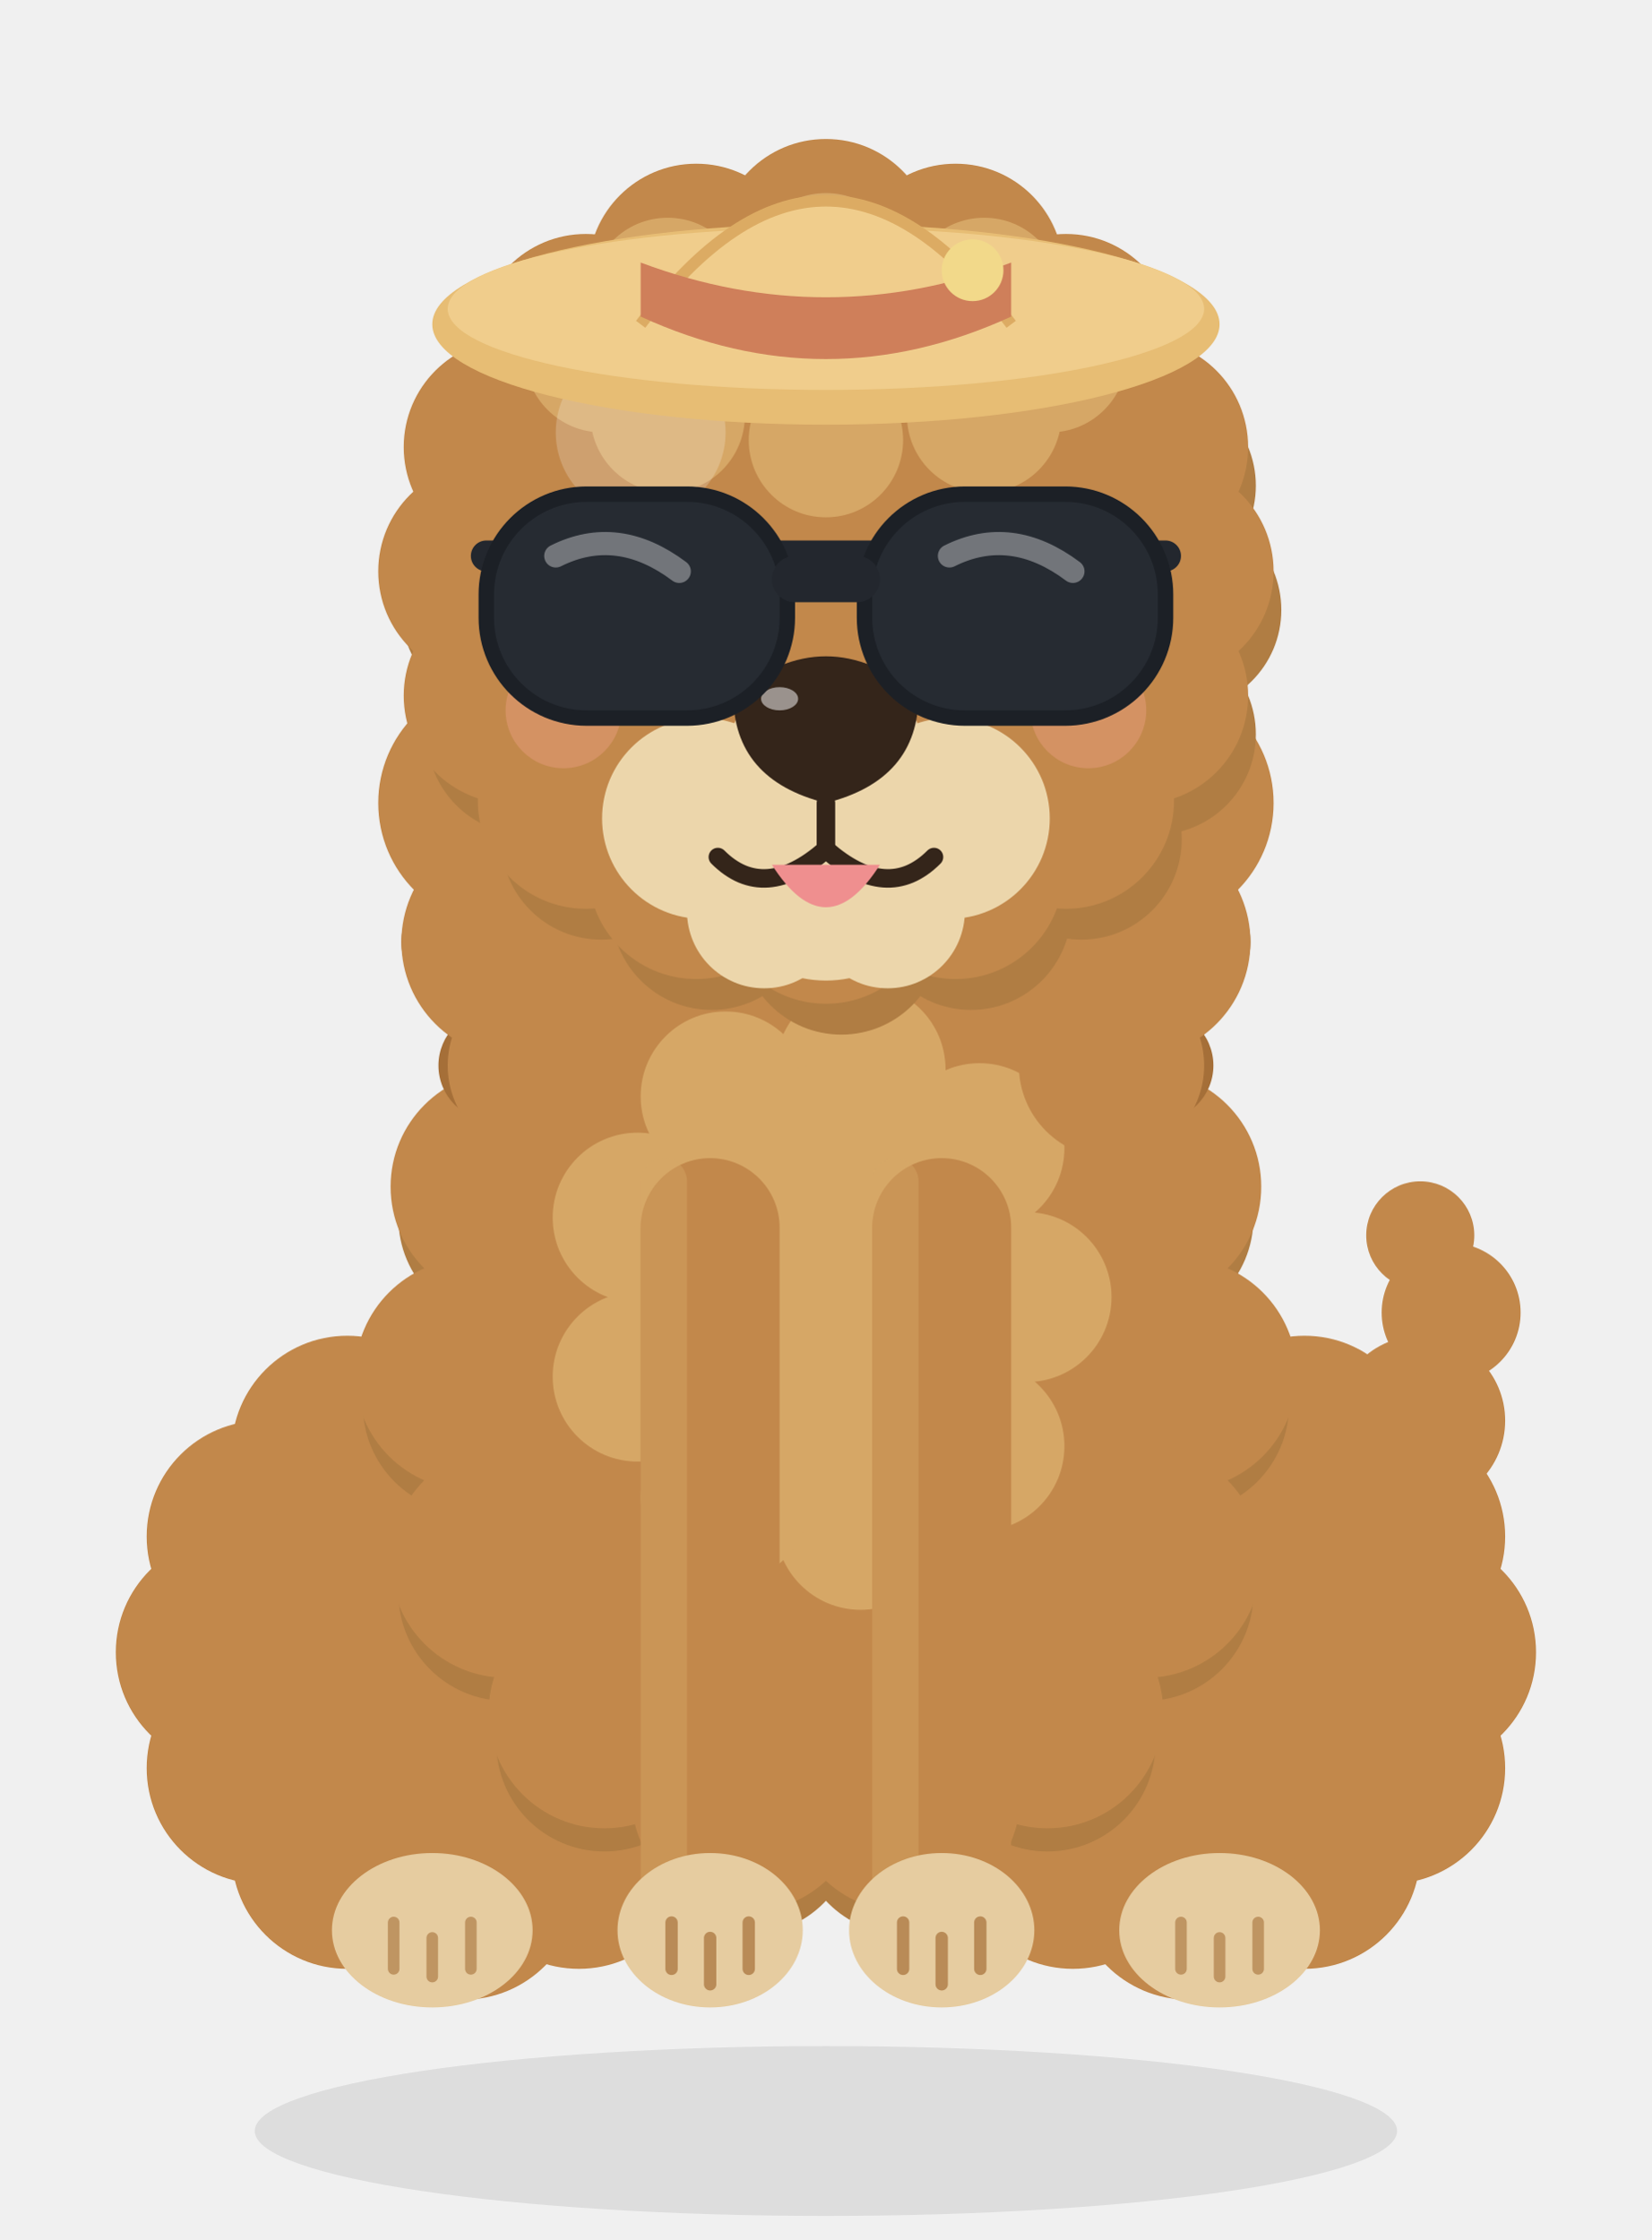
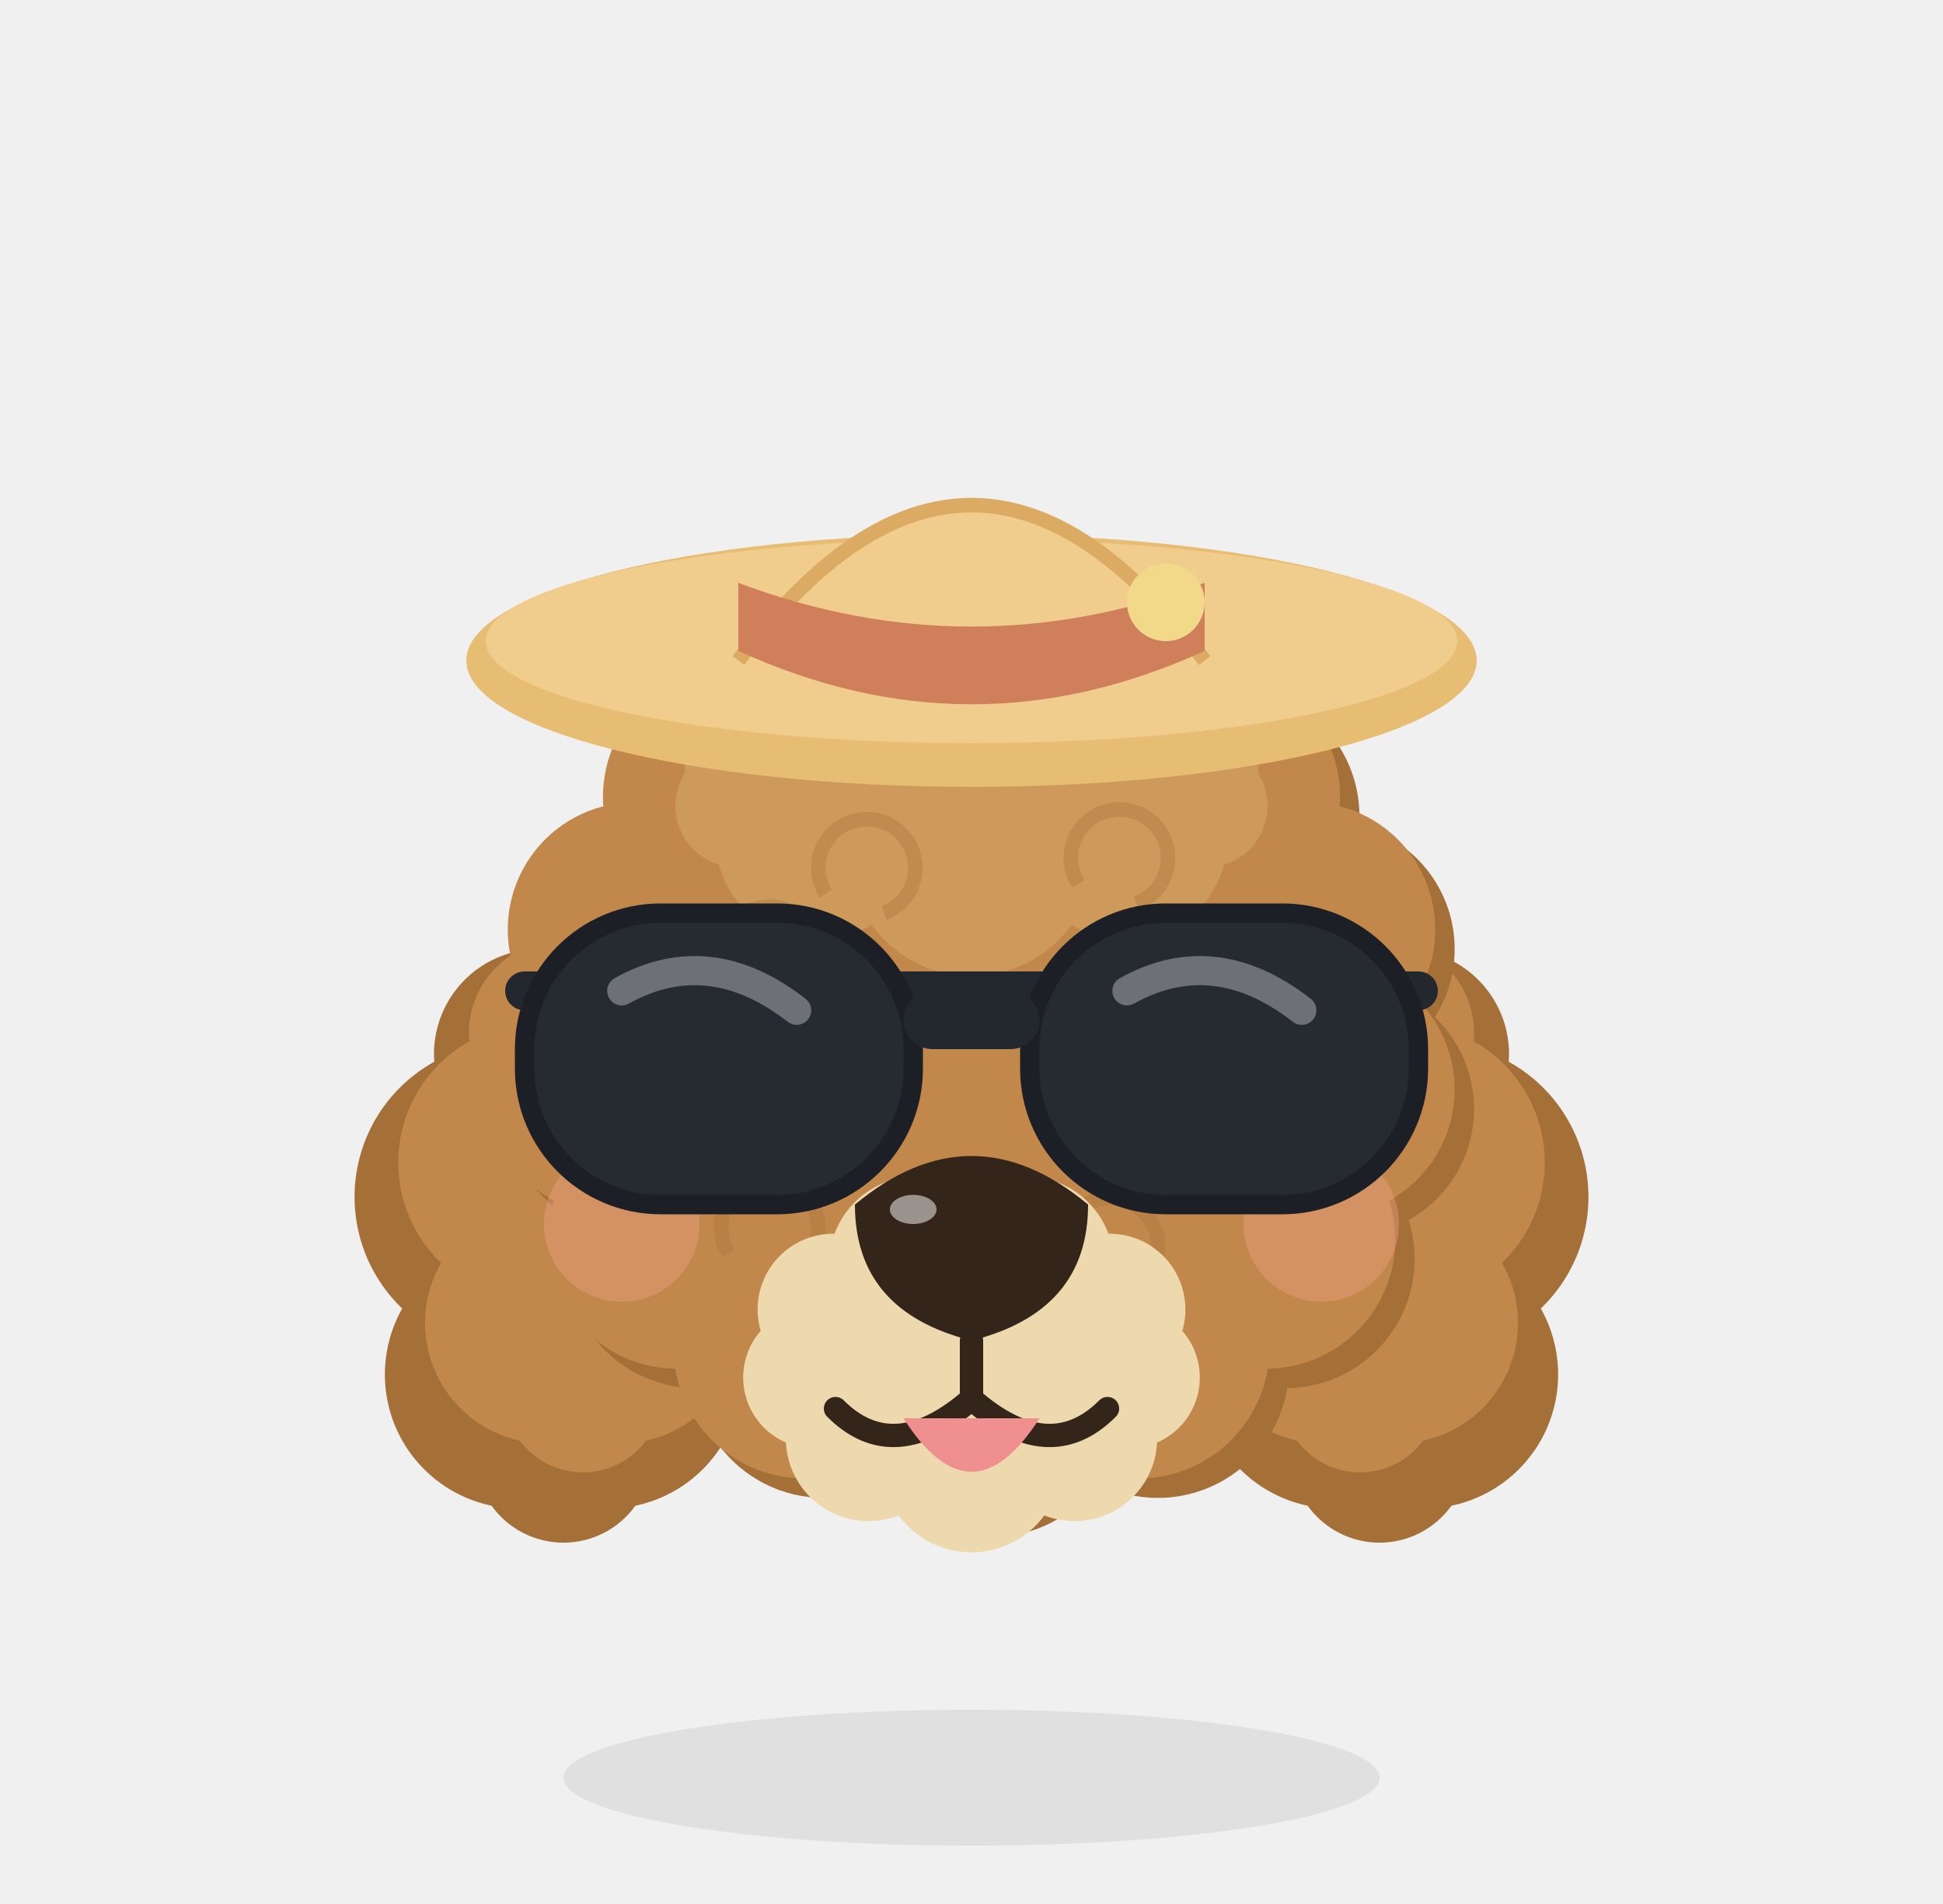
- <svg xmlns="http://www.w3.org/2000/svg" viewBox="0 0 214 290">
-   <ellipse cx="107" cy="276" rx="74" ry="11" fill="#000" opacity=".08" />
-   <circle cx="176.0" cy="196.0" r="12.0" fill="#c2884b" />
-   <circle cx="184.0" cy="184.0" r="11.0" fill="#c2884b" />
-   <circle cx="188.0" cy="170.0" r="9.0" fill="#c2884b" />
-   <circle cx="184.0" cy="160.0" r="7.0" fill="#c2884b" />
-   <g fill="#c2884b">
-     <circle cx="90.0" cy="214.0" r="15" fill="#c2884b" />
-     <circle cx="86.0" cy="229.0" r="15" fill="#c2884b" />
-     <circle cx="75.0" cy="240.0" r="15" fill="#c2884b" />
-     <circle cx="60.0" cy="244.0" r="15" fill="#c2884b" />
-     <circle cx="45.0" cy="240.0" r="15" fill="#c2884b" />
-     <circle cx="34.0" cy="229.0" r="15" fill="#c2884b" />
-     <circle cx="30.0" cy="214.0" r="15" fill="#c2884b" />
-     <circle cx="34.0" cy="199.0" r="15" fill="#c2884b" />
-     <circle cx="45.0" cy="188.0" r="15" fill="#c2884b" />
-     <circle cx="60.0" cy="184.0" r="15" fill="#c2884b" />
-     <circle cx="75.0" cy="188.0" r="15" fill="#c2884b" />
-     <circle cx="86.0" cy="199.0" r="15" fill="#c2884b" />
-     <ellipse cx="60" cy="214" rx="30" ry="30" fill="#c2884b" />
+ <svg xmlns="http://www.w3.org/2000/svg" viewBox="0 0 200 196">
+   <ellipse cx="100" cy="183" rx="42" ry="7" fill="#000" opacity=".07" />
+   <path d="M58.0,98.0 A10.8,10.8 0 0 1 71.3,109.3 A15.9,15.9 0 0 1 74.6,134.7 A13.8,13.8 0 0 1 65.4,155.0 A9.1,9.1 0 0 1 50.6,155.0 A13.8,13.8 0 0 1 41.4,134.7 A15.9,15.9 0 0 1 44.7,109.3 A10.8,10.8 0 0 1 58.0,98.0 Z" fill="#a56f38" />
+   <path d="M60.0,97.0 A9.6,9.6 0 0 1 71.7,107.2 A14.3,14.3 0 0 1 74.6,130.0 A12.4,12.4 0 0 1 66.5,148.3 A8.1,8.1 0 0 1 53.5,148.3 A12.4,12.4 0 0 1 45.4,130.0 A14.3,14.3 0 0 1 48.3,107.2 A9.6,9.6 0 0 1 60.0,97.0 Z" fill="#c2884b" />
+   <path d="M142.0,98.0 A10.8,10.8 0 0 1 155.3,109.3 A15.9,15.9 0 0 1 158.6,134.7 A13.8,13.8 0 0 1 149.4,155.0 A9.1,9.1 0 0 1 134.6,155.0 A13.8,13.8 0 0 1 125.4,134.7 A15.9,15.9 0 0 1 128.7,109.3 A10.8,10.8 0 0 1 142.0,98.0 Z" fill="#a56f38" />
+   <path d="M140.0,97.0 A9.6,9.6 0 0 1 151.7,107.2 A14.3,14.3 0 0 1 154.6,130.0 A12.4,12.4 0 0 1 146.5,148.3 A8.1,8.1 0 0 1 133.5,148.3 A12.4,12.4 0 0 1 125.4,130.0 A14.3,14.3 0 0 1 128.3,107.2 A9.6,9.6 0 0 1 140.0,97.0 Z" fill="#c2884b" />
+   <path d="M102.0,66.0 A13.6,13.6 0 0 1 123.4,71.0 A13.4,13.4 0 0 1 139.9,85.0 A13.1,13.1 0 0 1 147.7,104.7 A13.1,13.1 0 0 1 145.0,125.6 A13.3,13.3 0 0 1 132.5,142.9 A13.5,13.5 0 0 1 113.0,152.7 A13.7,13.7 0 0 1 91.0,152.7 A13.5,13.5 0 0 1 71.5,142.9 A13.3,13.3 0 0 1 59.0,125.6 A13.1,13.1 0 0 1 56.3,104.7 A13.1,13.1 0 0 1 64.1,85.0 A13.4,13.4 0 0 1 80.6,71.0 A13.6,13.6 0 0 1 102.0,66.0 Z" fill="#a56f38" />
+   <path d="M100.0,64.0 A13.6,13.6 0 0 1 121.4,69.0 A13.4,13.4 0 0 1 137.9,83.0 A13.1,13.1 0 0 1 145.7,102.7 A13.1,13.1 0 0 1 143.0,123.6 A13.3,13.3 0 0 1 130.5,140.9 A13.5,13.5 0 0 1 111.0,150.7 A13.7,13.7 0 0 1 89.0,150.7 A13.5,13.5 0 0 1 69.5,140.9 A13.3,13.3 0 0 1 57.0,123.6 A13.1,13.1 0 0 1 54.3,102.7 A13.1,13.1 0 0 1 62.1,83.0 A13.4,13.4 0 0 1 78.6,69.0 A13.6,13.6 0 0 1 100.0,64.0 Z" fill="#c2884b" />
+   <path d="M100.0,68.0 A12.1,12.1 0 0 1 119.3,71.3 A8.2,8.2 0 0 1 129.5,79.6 A6.3,6.3 0 0 1 126.0,89.0 A10.5,10.5 0 0 1 110.3,95.2 A12.7,12.7 0 0 1 89.7,95.2 A10.5,10.5 0 0 1 74.0,89.0 A6.3,6.3 0 0 1 70.5,79.6 A8.2,8.2 0 0 1 80.7,71.3 A12.1,12.1 0 0 1 100.0,68.0 Z" fill="#d8aa68" opacity=".55" />
+   <path d="M117 117 a5 5 0 1 1 6 2" fill="none" stroke="#a56f38" stroke-width="1.5" opacity=".35" />
+   <path d="M110 131 a5 5 0 1 1 6 2" fill="none" stroke="#a56f38" stroke-width="1.5" opacity=".35" />
+   <path d="M93 132 a5 5 0 1 1 6 2" fill="none" stroke="#a56f38" stroke-width="1.5" opacity=".35" />
+   <path d="M75 129 a5 5 0 1 1 6 2" fill="none" stroke="#a56f38" stroke-width="1.5" opacity=".35" />
+   <path d="M65 114 a5 5 0 1 1 6 2" fill="none" stroke="#a56f38" stroke-width="1.5" opacity=".35" />
+   <path d="M75 101 a5 5 0 1 1 6 2" fill="none" stroke="#a56f38" stroke-width="1.5" opacity=".35" />
+   <path d="M85 92 a5 5 0 1 1 6 2" fill="none" stroke="#a56f38" stroke-width="1.5" opacity=".35" />
+   <path d="M98 77 a5 5 0 1 1 6 2" fill="none" stroke="#a56f38" stroke-width="1.5" opacity=".35" />
+   <path d="M111 91 a5 5 0 1 1 6 2" fill="none" stroke="#a56f38" stroke-width="1.5" opacity=".35" />
+   <path d="M119 103 a5 5 0 1 1 6 2" fill="none" stroke="#a56f38" stroke-width="1.5" opacity=".35" />
+   <circle cx="64" cy="126" r="8" fill="#ef9f86" opacity=".4" />
+   <circle cx="136" cy="126" r="8" fill="#ef9f86" opacity=".4" />
+   <path d="M100.0,123.0 A9.1,9.1 0 0 1 114.1,127.0 A7.8,7.8 0 0 1 121.7,137.0 A7.3,7.3 0 0 1 119.1,148.5 A8.5,8.5 0 0 1 107.5,156.0 A9.3,9.3 0 0 1 92.5,156.0 A8.5,8.5 0 0 1 80.9,148.5 A7.3,7.3 0 0 1 78.3,137.0 A7.8,7.8 0 0 1 85.9,127.0 A9.1,9.1 0 0 1 100.0,123.0 Z" fill="#eed9af" />
+   <path d="M88 124 q12 -10 24 0 q0 11 -12 14 q-12 -3 -12 -14 z" fill="#34251a" />
+   <ellipse cx="94" cy="124.5" rx="2.4" ry="1.5" fill="#fff" opacity=".5" />
+   <path d="M100 138 v6" stroke="#34251a" stroke-width="2.4" fill="none" stroke-linecap="round" />
+   <path d="M100 144 q-8 7 -14 1" stroke="#34251a" stroke-width="2.4" fill="none" stroke-linecap="round" />
+   <path d="M100 144 q8 7 14 1" stroke="#34251a" stroke-width="2.4" fill="none" stroke-linecap="round" />
+   <path d="M93 146 q7 11 14 0 z" fill="#ef8f8f" />
+   <path d="M54 102 h92" stroke="#23272e" stroke-width="4" stroke-linecap="round" />
+   <g fill="#262b32" stroke="#1c2026" stroke-width="2">
+     <rect x="54" y="94" width="40" height="30" rx="14" />
+     <rect x="106" y="94" width="40" height="30" rx="14" />
  </g>
-   <g fill="#c2884b">
-     <circle cx="184.0" cy="214.0" r="15" fill="#c2884b" />
-     <circle cx="180.0" cy="229.0" r="15" fill="#c2884b" />
-     <circle cx="169.0" cy="240.0" r="15" fill="#c2884b" />
-     <circle cx="154.0" cy="244.0" r="15" fill="#c2884b" />
-     <circle cx="139.0" cy="240.0" r="15" fill="#c2884b" />
-     <circle cx="128.0" cy="229.0" r="15" fill="#c2884b" />
-     <circle cx="124.0" cy="214.0" r="15" fill="#c2884b" />
-     <circle cx="128.0" cy="199.0" r="15" fill="#c2884b" />
-     <circle cx="139.0" cy="188.0" r="15" fill="#c2884b" />
-     <circle cx="154.0" cy="184.0" r="15" fill="#c2884b" />
-     <circle cx="169.0" cy="188.0" r="15" fill="#c2884b" />
-     <circle cx="180.0" cy="199.0" r="15" fill="#c2884b" />
-     <ellipse cx="154" cy="214" rx="30" ry="30" fill="#c2884b" />
-   </g>
-   <g fill="#b07d43">
-     <circle cx="153.0" cy="182.0" r="14" fill="#b07d43" />
-     <circle cx="148.4" cy="206.3" r="14" fill="#b07d43" />
-     <circle cx="135.7" cy="225.8" r="14" fill="#b07d43" />
-     <circle cx="117.2" cy="236.6" r="14" fill="#b07d43" />
-     <circle cx="96.8" cy="236.6" r="14" fill="#b07d43" />
-     <circle cx="78.3" cy="225.8" r="14" fill="#b07d43" />
-     <circle cx="65.6" cy="206.3" r="14" fill="#b07d43" />
-     <circle cx="61.0" cy="182.0" r="14" fill="#b07d43" />
-     <circle cx="65.6" cy="157.7" r="14" fill="#b07d43" />
-     <circle cx="78.3" cy="138.2" r="14" fill="#b07d43" />
-     <circle cx="96.8" cy="127.4" r="14" fill="#b07d43" />
-     <circle cx="117.2" cy="127.4" r="14" fill="#b07d43" />
-     <circle cx="135.7" cy="138.2" r="14" fill="#b07d43" />
-     <circle cx="148.4" cy="157.7" r="14" fill="#b07d43" />
-     <ellipse cx="107" cy="182" rx="46" ry="56" fill="#b07d43" />
-   </g>
-   <g fill="#c2884b">
-     <circle cx="153.0" cy="178.0" r="15" fill="#c2884b" />
-     <circle cx="148.4" cy="202.3" r="15" fill="#c2884b" />
-     <circle cx="135.7" cy="221.8" r="15" fill="#c2884b" />
-     <circle cx="117.2" cy="232.6" r="15" fill="#c2884b" />
-     <circle cx="96.8" cy="232.6" r="15" fill="#c2884b" />
-     <circle cx="78.3" cy="221.8" r="15" fill="#c2884b" />
-     <circle cx="65.6" cy="202.3" r="15" fill="#c2884b" />
-     <circle cx="61.0" cy="178.0" r="15" fill="#c2884b" />
-     <circle cx="65.6" cy="153.7" r="15" fill="#c2884b" />
-     <circle cx="78.3" cy="134.2" r="15" fill="#c2884b" />
-     <circle cx="96.8" cy="123.4" r="15" fill="#c2884b" />
-     <circle cx="117.2" cy="123.4" r="15" fill="#c2884b" />
-     <circle cx="135.7" cy="134.2" r="15" fill="#c2884b" />
-     <circle cx="148.4" cy="153.7" r="15" fill="#c2884b" />
-     <ellipse cx="107" cy="178" rx="46" ry="56" fill="#c2884b" />
-   </g>
-   <g fill="#d6a766">
-     <circle cx="133.0" cy="168.0" r="11" fill="#d6a766" />
-     <circle cx="126.9" cy="187.3" r="11" fill="#d6a766" />
-     <circle cx="111.5" cy="197.5" r="11" fill="#d6a766" />
-     <circle cx="94.0" cy="194.0" r="11" fill="#d6a766" />
-     <circle cx="82.6" cy="178.3" r="11" fill="#d6a766" />
-     <circle cx="82.6" cy="157.7" r="11" fill="#d6a766" />
-     <circle cx="94.0" cy="142.0" r="11" fill="#d6a766" />
-     <circle cx="111.5" cy="138.5" r="11" fill="#d6a766" />
-     <circle cx="126.9" cy="148.7" r="11" fill="#d6a766" />
-     <ellipse cx="107" cy="168" rx="26" ry="30" fill="#d6a766" />
-   </g>
-   <rect x="83" y="150" width="18" height="100" rx="9" fill="#c2884b" />
-   <rect x="83" y="150" width="6" height="100" rx="3" fill="#d6a766" opacity=".4" />
-   <rect x="113" y="150" width="18" height="100" rx="9" fill="#c2884b" />
-   <rect x="113" y="150" width="6" height="100" rx="3" fill="#d6a766" opacity=".4" />
-   <ellipse cx="92" cy="250" rx="12" ry="10" fill="#e6cca0" />
-   <path d="M87 249 v6 M92 251 v6 M97 249 v6" stroke="#a56f38" stroke-width="1.6" stroke-linecap="round" opacity=".7" />
-   <ellipse cx="122" cy="250" rx="12" ry="10" fill="#e6cca0" />
-   <path d="M117 249 v6 M122 251 v6 M127 249 v6" stroke="#a56f38" stroke-width="1.6" stroke-linecap="round" opacity=".7" />
-   <ellipse cx="56" cy="250" rx="13" ry="10" fill="#e6cca0" />
-   <path d="M51 249 v6 M56 251 v5 M61 249 v6" stroke="#a56f38" stroke-width="1.5" stroke-linecap="round" opacity=".6" />
-   <ellipse cx="158" cy="250" rx="13" ry="10" fill="#e6cca0" />
-   <path d="M153 249 v6 M158 251 v5 M163 249 v6" stroke="#a56f38" stroke-width="1.5" stroke-linecap="round" opacity=".6" />
-   <g>
-     <circle cx="65.0" cy="88" r="9.0" fill="#a56f38" />
-     <circle cx="59.0" cy="104" r="9.6" fill="#a56f38" />
-     <circle cx="61.0" cy="122" r="9.0" fill="#a56f38" />
-     <circle cx="64.0" cy="138" r="7.2" fill="#a56f38" />
-     <circle cx="71.0" cy="88" r="15" fill="#c2884b" />
-     <circle cx="65.0" cy="104" r="16" fill="#c2884b" />
-     <circle cx="67.0" cy="122" r="15" fill="#c2884b" />
-     <circle cx="70.0" cy="138" r="12" fill="#c2884b" />
-   </g>
-   <g>
-     <circle cx="149.0" cy="88" r="9.0" fill="#a56f38" />
-     <circle cx="155.0" cy="104" r="9.6" fill="#a56f38" />
-     <circle cx="153.0" cy="122" r="9.0" fill="#a56f38" />
-     <circle cx="150.0" cy="138" r="7.2" fill="#a56f38" />
-     <circle cx="143.0" cy="88" r="15" fill="#c2884b" />
-     <circle cx="149.0" cy="104" r="16" fill="#c2884b" />
-     <circle cx="147.0" cy="122" r="15" fill="#c2884b" />
-     <circle cx="144.0" cy="138" r="12" fill="#c2884b" />
-   </g>
-   <g transform="translate(2,3)">
-     <circle cx="151.0" cy="76.0" r="13" fill="#b07d43" />
-     <circle cx="147.7" cy="92.1" r="13" fill="#b07d43" />
-     <circle cx="138.1" cy="105.7" r="13" fill="#b07d43" />
-     <circle cx="123.8" cy="114.8" r="13" fill="#b07d43" />
-     <circle cx="107.0" cy="118.0" r="13" fill="#b07d43" />
-     <circle cx="90.2" cy="114.8" r="13" fill="#b07d43" />
-     <circle cx="75.9" cy="105.7" r="13" fill="#b07d43" />
-     <circle cx="66.3" cy="92.1" r="13" fill="#b07d43" />
-     <circle cx="63.0" cy="76.0" r="13" fill="#b07d43" />
-     <circle cx="66.3" cy="59.9" r="13" fill="#b07d43" />
-     <circle cx="75.9" cy="46.3" r="13" fill="#b07d43" />
-     <circle cx="90.2" cy="37.2" r="13" fill="#b07d43" />
-     <circle cx="107.0" cy="34.0" r="13" fill="#b07d43" />
-     <circle cx="123.8" cy="37.2" r="13" fill="#b07d43" />
-     <circle cx="138.1" cy="46.3" r="13" fill="#b07d43" />
-     <circle cx="147.7" cy="59.9" r="13" fill="#b07d43" />
-     <ellipse cx="107" cy="76" rx="44" ry="42" fill="#b07d43" />
-   </g>
-   <g fill="#c2884b">
-     <circle cx="151.0" cy="74.0" r="14" fill="#c2884b" />
-     <circle cx="147.7" cy="90.1" r="14" fill="#c2884b" />
-     <circle cx="138.1" cy="103.7" r="14" fill="#c2884b" />
-     <circle cx="123.8" cy="112.8" r="14" fill="#c2884b" />
-     <circle cx="107.0" cy="116.0" r="14" fill="#c2884b" />
-     <circle cx="90.2" cy="112.8" r="14" fill="#c2884b" />
-     <circle cx="75.9" cy="103.7" r="14" fill="#c2884b" />
-     <circle cx="66.3" cy="90.1" r="14" fill="#c2884b" />
-     <circle cx="63.0" cy="74.0" r="14" fill="#c2884b" />
-     <circle cx="66.3" cy="57.9" r="14" fill="#c2884b" />
-     <circle cx="75.9" cy="44.3" r="14" fill="#c2884b" />
-     <circle cx="90.2" cy="35.2" r="14" fill="#c2884b" />
-     <circle cx="107.0" cy="32.0" r="14" fill="#c2884b" />
-     <circle cx="123.8" cy="35.2" r="14" fill="#c2884b" />
-     <circle cx="138.1" cy="44.3" r="14" fill="#c2884b" />
-     <circle cx="147.7" cy="57.9" r="14" fill="#c2884b" />
-     <ellipse cx="107" cy="74" rx="44" ry="42" fill="#c2884b" />
-   </g>
-   <circle cx="136.0" cy="46.0" r="10" fill="#d6a766" />
-   <circle cx="127.5" cy="53.8" r="10" fill="#d6a766" />
-   <circle cx="107.0" cy="57.0" r="10" fill="#d6a766" />
-   <circle cx="86.5" cy="53.8" r="10" fill="#d6a766" />
-   <circle cx="78.0" cy="46.0" r="10" fill="#d6a766" />
-   <circle cx="86.5" cy="38.2" r="10" fill="#d6a766" />
-   <circle cx="107.0" cy="35.0" r="10" fill="#d6a766" />
-   <circle cx="127.5" cy="38.2" r="10" fill="#d6a766" />
-   <circle cx="83" cy="56" r="11" fill="#fff" opacity=".2" />
-   <circle cx="73" cy="92" r="7.5" fill="#ef9f86" opacity=".4" />
-   <circle cx="141" cy="92" r="7.5" fill="#ef9f86" opacity=".4" />
-   <circle cx="91.0" cy="106.0" r="13.0" fill="#ecd6ab" />
-   <circle cx="107.0" cy="112.0" r="15.0" fill="#ecd6ab" />
-   <circle cx="123.0" cy="106.0" r="13.0" fill="#ecd6ab" />
-   <circle cx="99.0" cy="118.0" r="10.0" fill="#ecd6ab" />
-   <circle cx="115.0" cy="118.0" r="10.0" fill="#ecd6ab" />
-   <circle cx="107.0" cy="99.0" r="13.0" fill="#ecd6ab" />
-   <path d="M95 90 q12 -10 24 0 q0 11 -12 14 q-12 -3 -12 -14 z" fill="#34251a" />
-   <ellipse cx="101" cy="90.5" rx="2.4" ry="1.5" fill="#fff" opacity=".5" />
-   <path d="M107 104 v6" stroke="#34251a" stroke-width="2.4" fill="none" stroke-linecap="round" />
-   <path d="M107 110 q-8 7 -14 1" stroke="#34251a" stroke-width="2.4" fill="none" stroke-linecap="round" />
-   <path d="M107 110 q8 7 14 1" stroke="#34251a" stroke-width="2.4" fill="none" stroke-linecap="round" />
-   <path d="M100 112 q7 11 14 0 z" fill="#ef8f8f" />
-   <path d="M63 72 h88" stroke="#23272e" stroke-width="4" stroke-linecap="round" />
-   <g fill="#262b32" stroke="#1c2026" stroke-width="2">
-     <rect x="63" y="64" width="39" height="29" rx="13" />
-     <rect x="112" y="64" width="39" height="29" rx="13" />
-   </g>
-   <rect x="100" y="72" width="14" height="6" rx="3" fill="#23272e" />
-   <path d="M72 72 q8 -4 16 2" stroke="#fff" stroke-width="3" fill="none" stroke-linecap="round" opacity=".35" />
-   <path d="M123 72 q8 -4 16 2" stroke="#fff" stroke-width="3" fill="none" stroke-linecap="round" opacity=".35" />
-   <path d="M83 42 q24 -32 48 0 z" fill="#edc784" />
-   <ellipse cx="107" cy="42" rx="51" ry="13" fill="#e7bd74" />
-   <ellipse cx="107" cy="40" rx="49" ry="10.5" fill="#f0cd8c" />
-   <path d="M83 42 q24 -32 48 0 z" fill="#f0cd8c" />
-   <path d="M83 42 q24 -32 48 0" fill="none" stroke="#dcab63" stroke-width="1.5" />
-   <path d="M83 41 q24 11 48 0 l0 -7 q-24 9 -48 0 z" fill="#cf7f5a" />
-   <circle cx="126" cy="35" r="4" fill="#f2d98a" />
+   <rect x="93" y="102" width="14" height="6" rx="3" fill="#23272e" />
+   <path d="M64 102 q9 -5 18 2" stroke="#fff" stroke-width="3" fill="none" stroke-linecap="round" opacity=".33" />
+   <path d="M116 102 q9 -5 18 2" stroke="#fff" stroke-width="3" fill="none" stroke-linecap="round" opacity=".33" />
+   <path d="M76 68 q24 -32 48 0 z" fill="#edc784" />
+   <ellipse cx="100" cy="68" rx="52" ry="13" fill="#e7bd74" />
+   <ellipse cx="100" cy="66" rx="50" ry="10.5" fill="#f0cd8c" />
+   <path d="M76 68 q24 -32 48 0 z" fill="#f0cd8c" />
+   <path d="M76 68 q24 -32 48 0" fill="none" stroke="#dcab63" stroke-width="1.5" />
+   <path d="M76 67 q24 11 48 0 l0 -7 q-24 9 -48 0 z" fill="#cf7f5a" />
+   <circle cx="120" cy="62" r="4" fill="#f2d98a" />
</svg>
